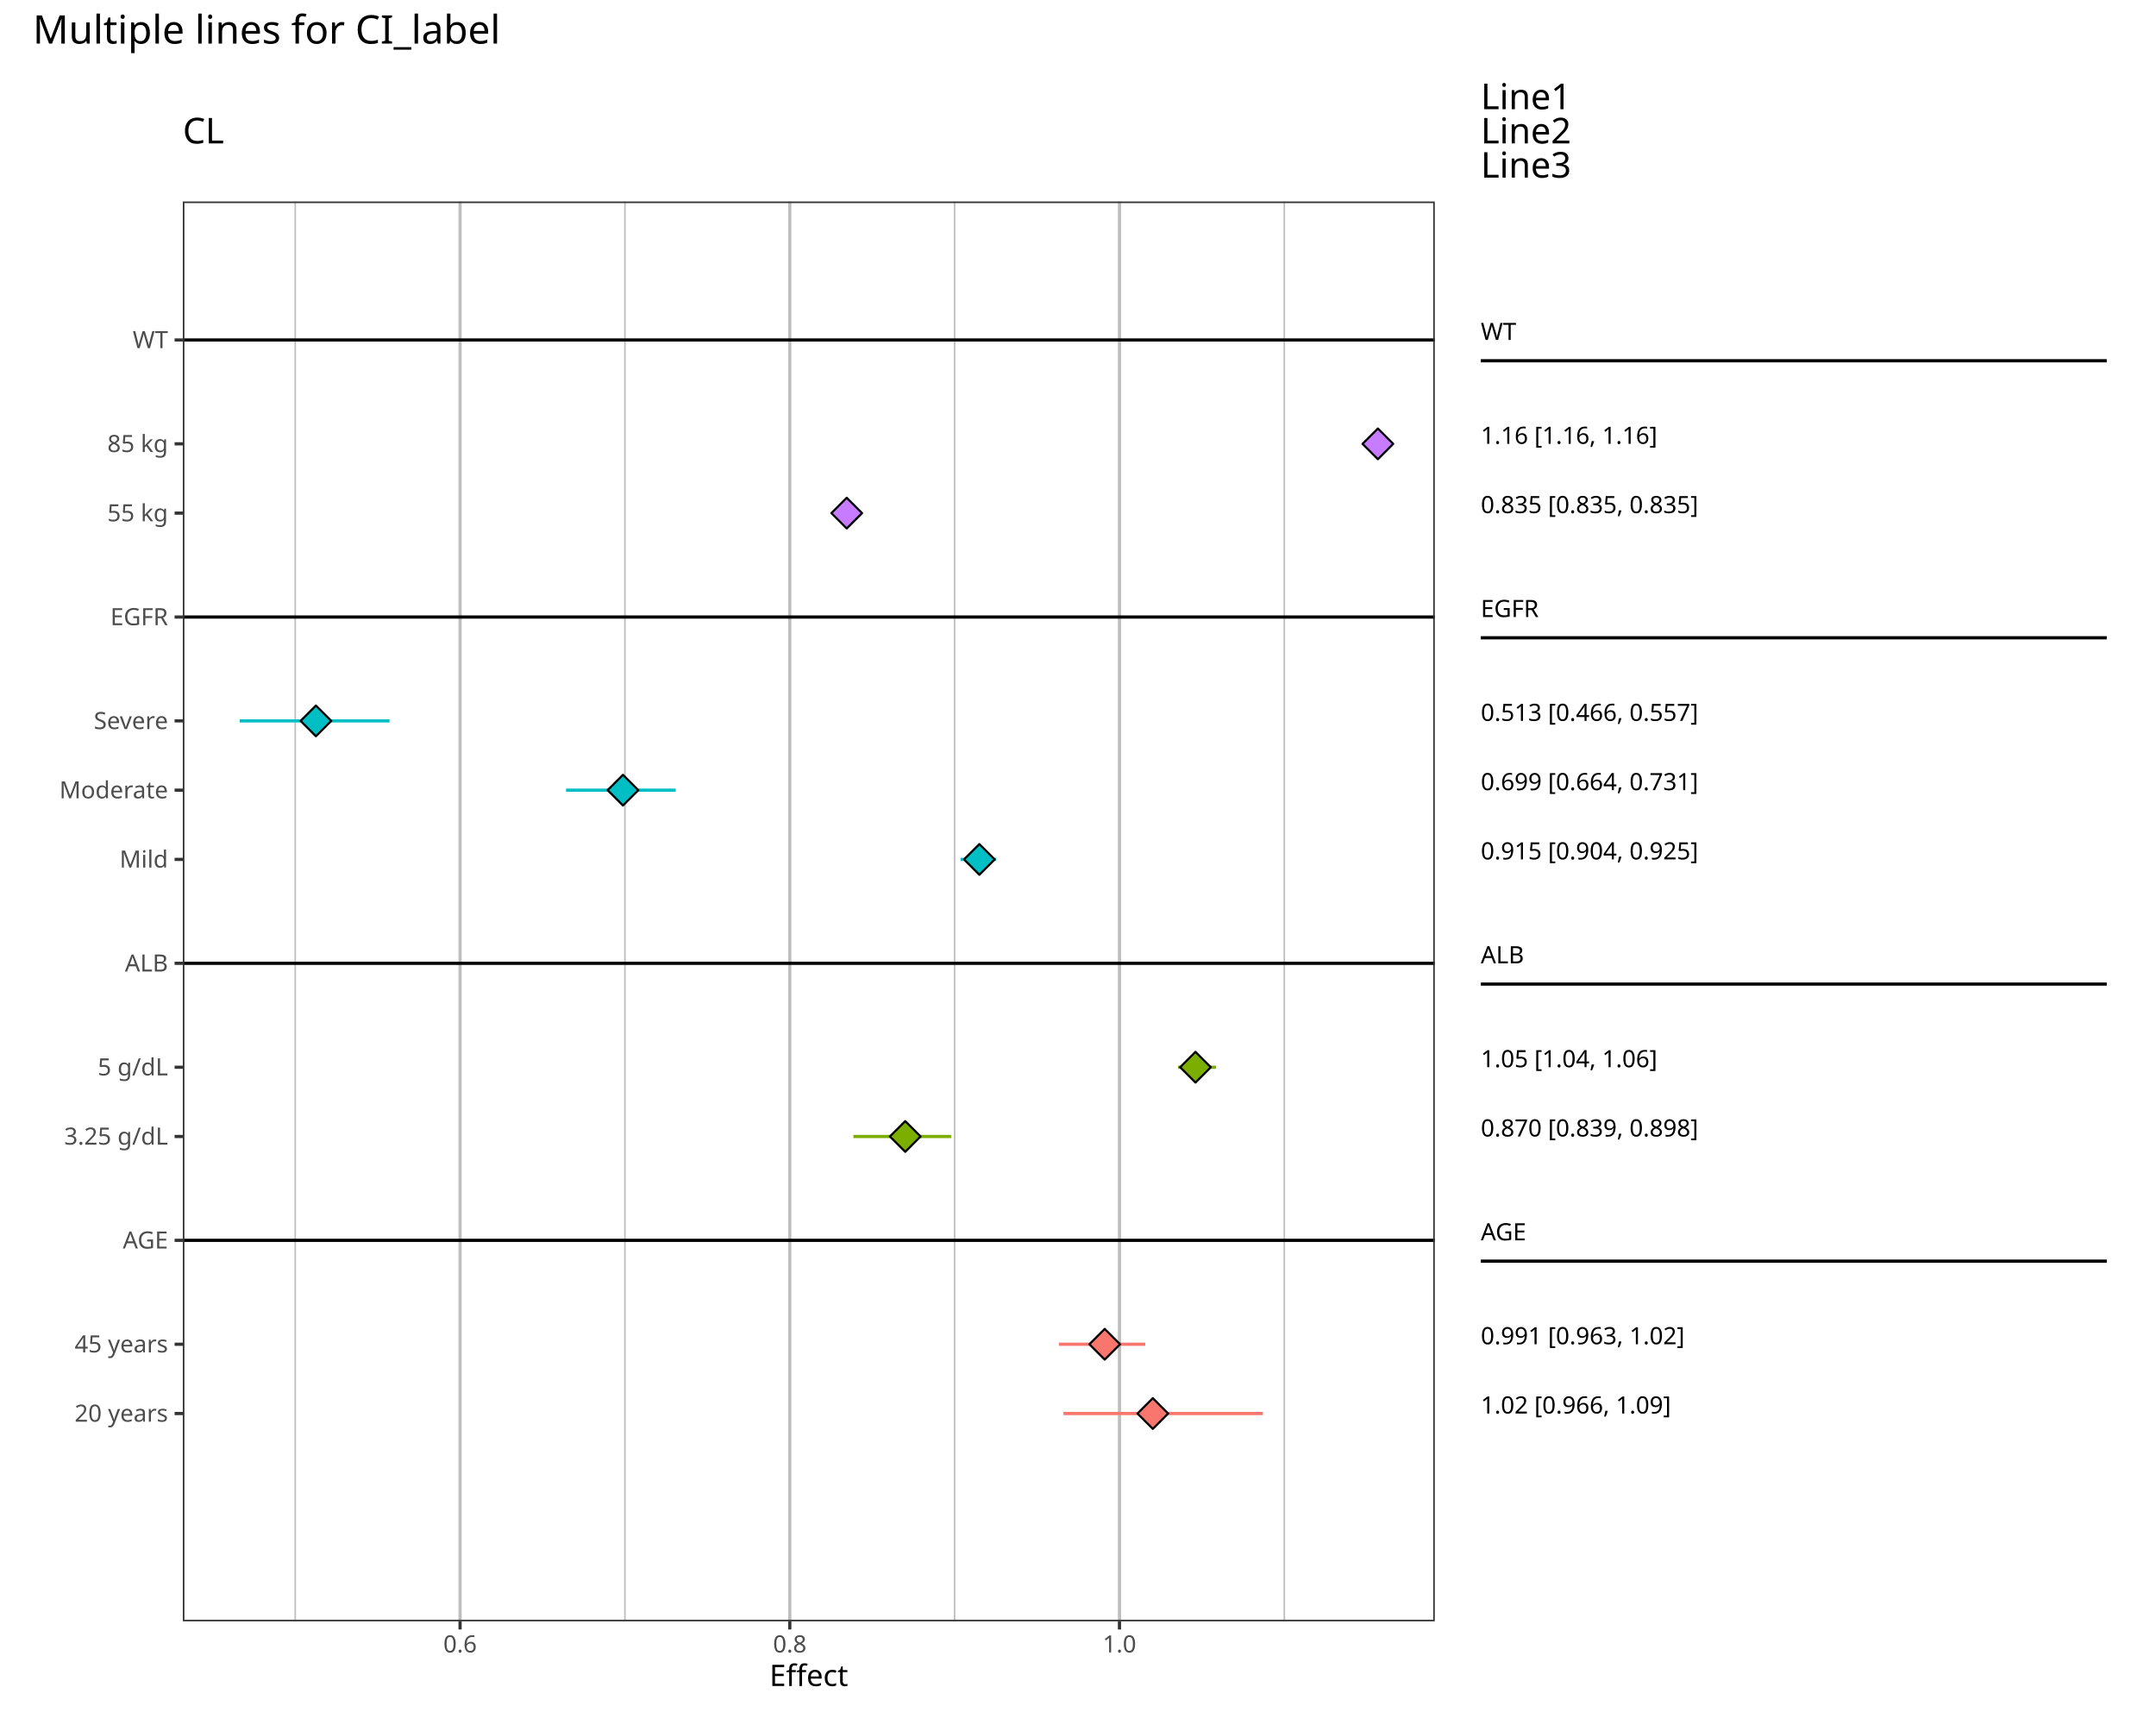
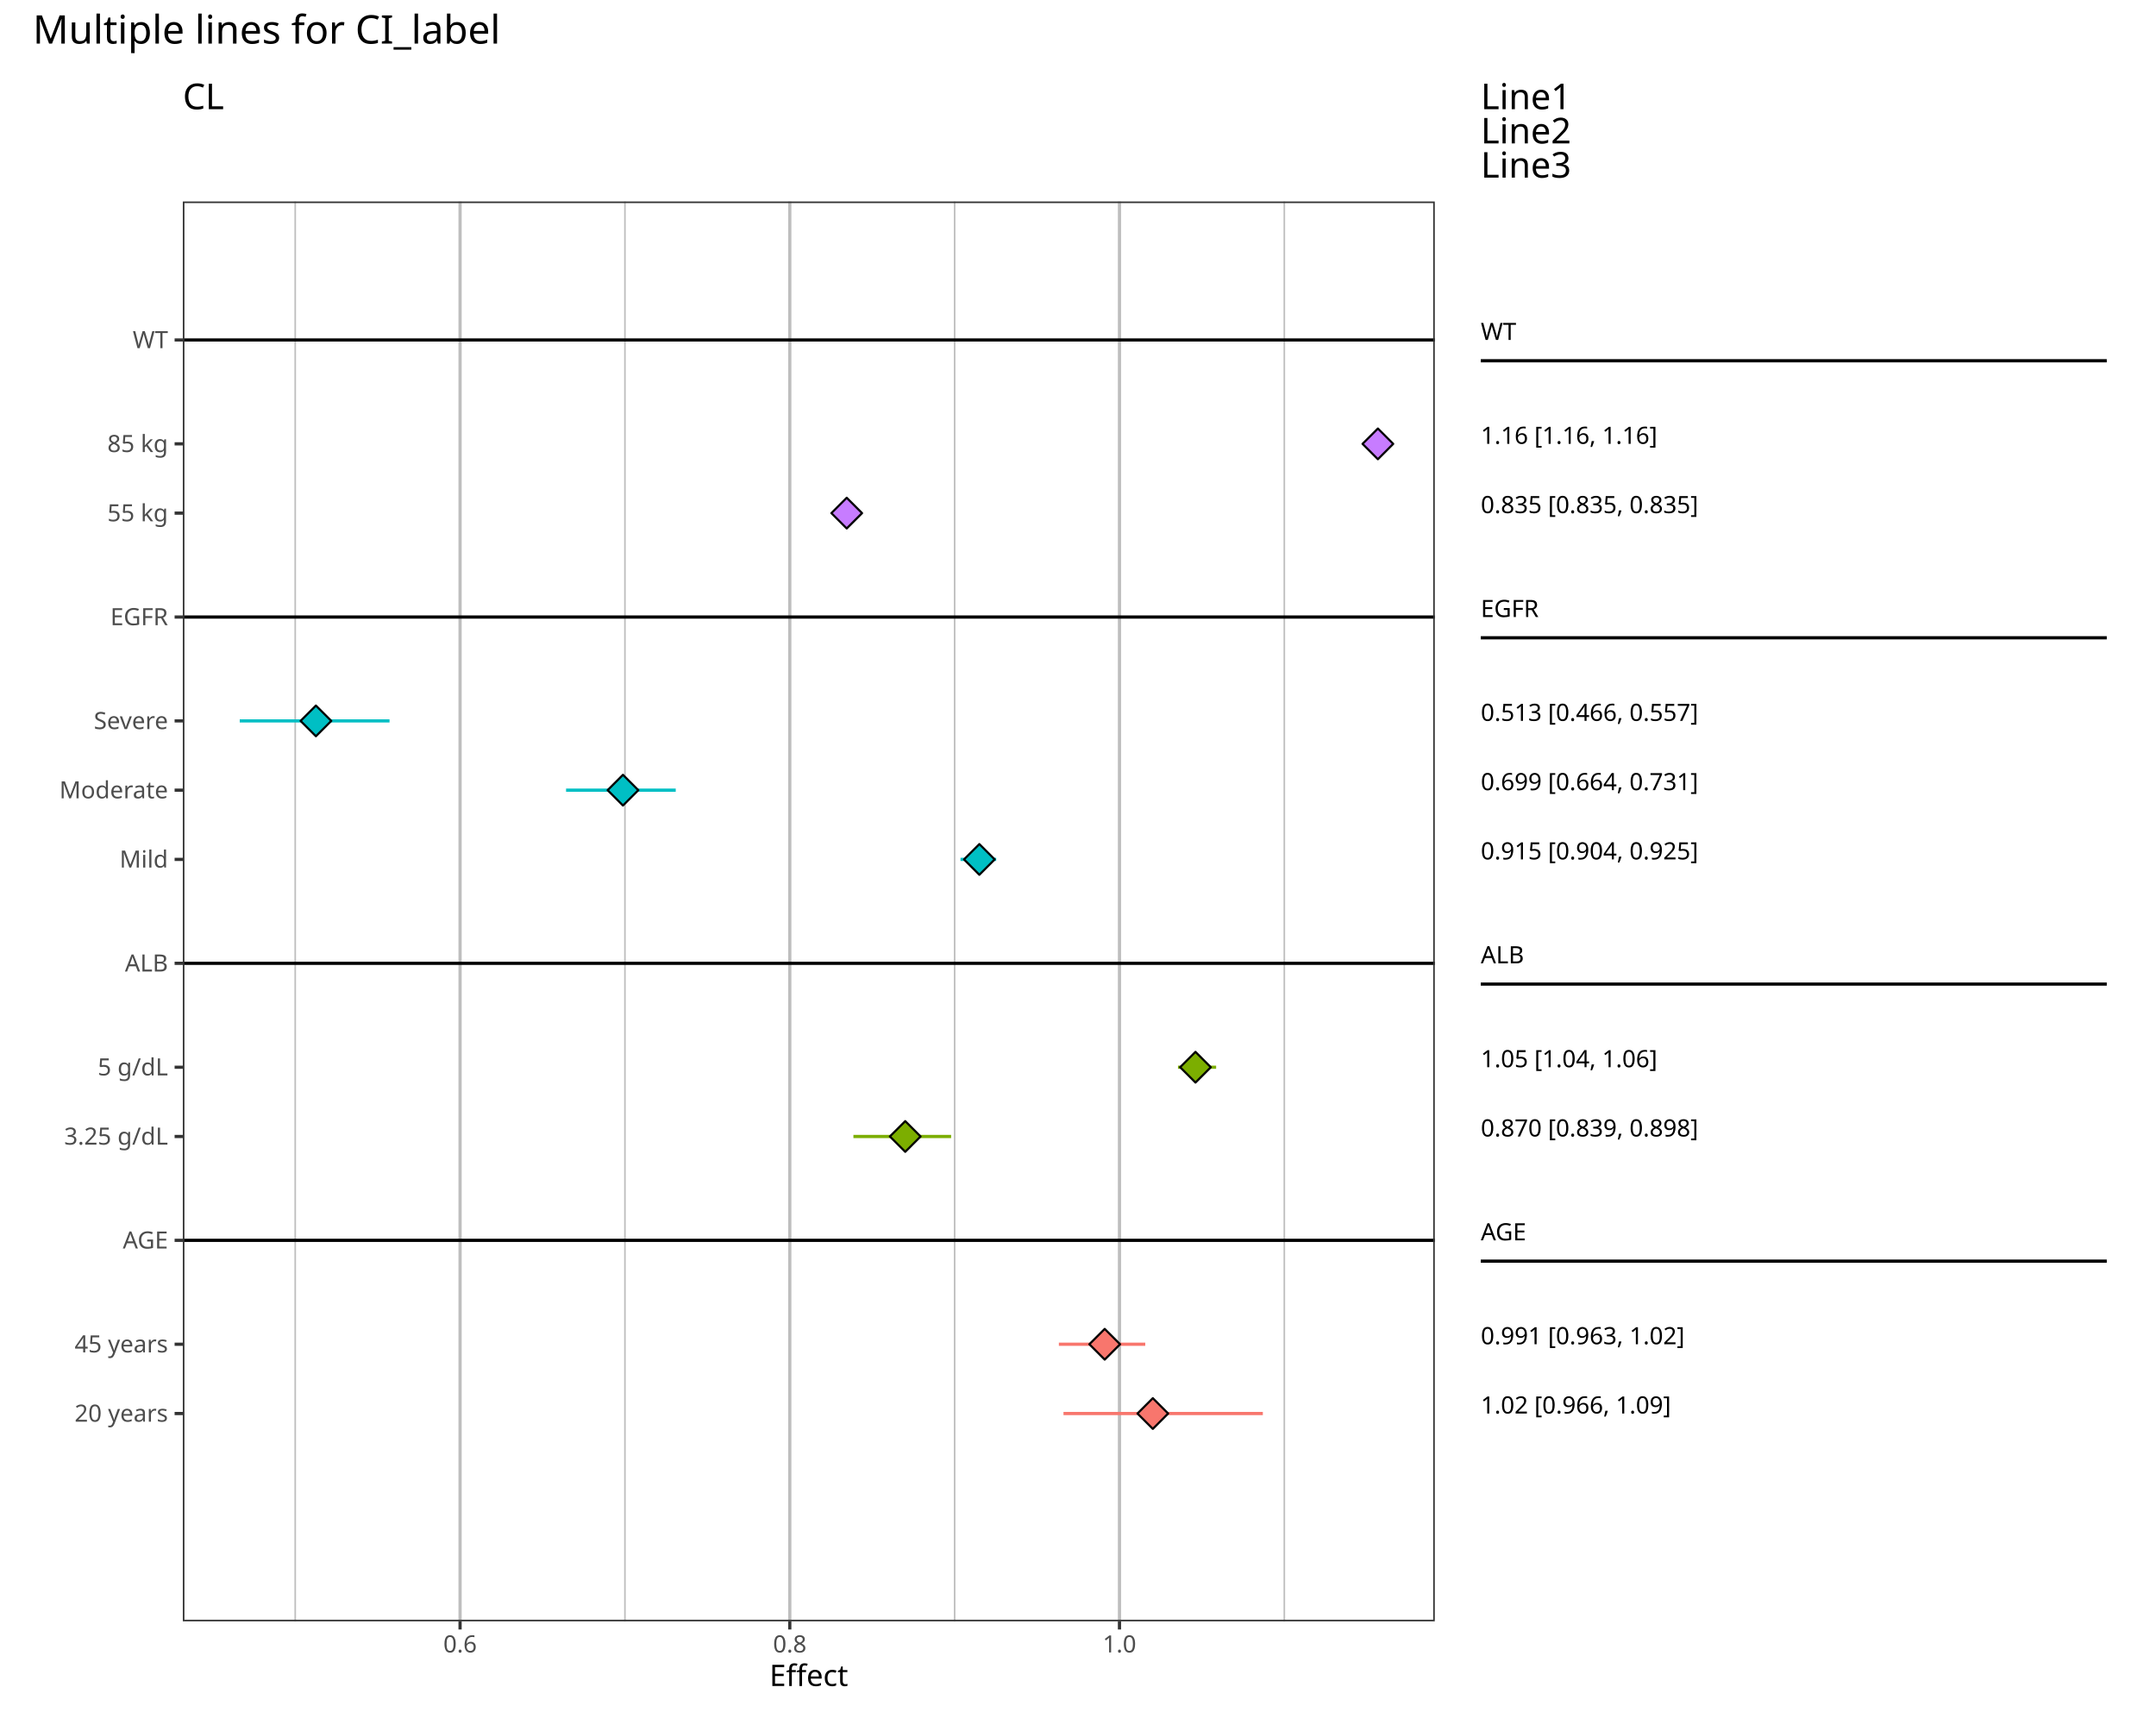
<svg xmlns="http://www.w3.org/2000/svg" class="svglite" data-engine-version="2.0" width="720.00pt" height="576.00pt" viewBox="0 0 720.00 576.00">
  <defs>
    <style type="text/css">
    .svglite line, .svglite polyline, .svglite polygon, .svglite path, .svglite rect, .svglite circle {
      fill: none;
      stroke: #000000;
      stroke-linecap: round;
      stroke-linejoin: round;
      stroke-miterlimit: 10.00;
    }
  </style>
  </defs>
  <rect width="100%" height="100%" style="stroke: none; fill: #FFFFFF;" />
  <defs>
    <clipPath id="cpMC4wMHw3MjAuMDB8MC4wMHw1NzYuMDA=">
      <rect x="0.00" y="0.00" width="720.00" height="576.00" />
    </clipPath>
  </defs>
  <g clip-path="url(#cpMC4wMHw3MjAuMDB8MC4wMHw1NzYuMDA=)">
    <rect x="0.00" y="0.00" width="720.00" height="576.00" style="stroke-width: 1.07; stroke: #FFFFFF; fill: #FFFFFF;" />
  </g>
  <defs>
    <clipPath id="cpNjEuMDV8NzAzLjU2fDY3LjI3fDU0MS4zNw==">
      <rect x="61.05" y="67.27" width="642.51" height="474.11" />
    </clipPath>
  </defs>
  <g clip-path="url(#cpNjEuMDV8NzAzLjU2fDY3LjI3fDU0MS4zNw==)">
</g>
  <g clip-path="url(#cpMC4wMHw3MjAuMDB8MC4wMHw1NzYuMDA=)">
</g>
  <g clip-path="url(#cpNjEuMDV8NzAzLjU2fDY3LjI3fDU0MS4zNw==)">
</g>
  <g clip-path="url(#cpMC4wMHw3MjAuMDB8MC4wMHw1NzYuMDA=)">
</g>
  <g clip-path="url(#cpNjEuMDV8NzAzLjU2fDY3LjI3fDU0MS4zNw==)">
</g>
  <g clip-path="url(#cpMC4wMHw3MjAuMDB8MC4wMHw1NzYuMDA=)">
</g>
  <defs>
    <clipPath id="cpNS40OHw0ODAuMTV8MjIuNzh8NTcwLjUy">
      <rect x="5.48" y="22.78" width="474.67" height="547.74" />
    </clipPath>
  </defs>
  <g clip-path="url(#cpNS40OHw0ODAuMTV8MjIuNzh8NTcwLjUy)">
    <rect x="5.48" y="22.78" width="474.67" height="547.74" style="stroke-width: 1.07; stroke: #FFFFFF; fill: #FFFFFF;" />
  </g>
  <g clip-path="url(#cpMC4wMHw3MjAuMDB8MC4wMHw1NzYuMDA=)">
</g>
  <defs>
    <clipPath id="cpNjEuMDV8NDc5LjE1fDY3LjI3fDU0MS4zNw==">
      <rect x="61.05" y="67.27" width="418.10" height="474.11" />
    </clipPath>
  </defs>
  <g clip-path="url(#cpNjEuMDV8NDc5LjE1fDY3LjI3fDU0MS4zNw==)">
    <rect x="61.05" y="67.27" width="418.10" height="474.11" style="stroke-width: 1.07; stroke: none; fill: #FFFFFF;" />
    <polyline points="98.59,541.37 98.59,67.27 " style="stroke-width: 0.53; stroke: #BEBEBE; stroke-linecap: butt;" />
    <polyline points="208.70,541.37 208.70,67.27 " style="stroke-width: 0.53; stroke: #BEBEBE; stroke-linecap: butt;" />
    <polyline points="318.80,541.37 318.80,67.27 " style="stroke-width: 0.53; stroke: #BEBEBE; stroke-linecap: butt;" />
    <polyline points="428.90,541.37 428.90,67.27 " style="stroke-width: 0.53; stroke: #BEBEBE; stroke-linecap: butt;" />
    <polyline points="153.64,541.37 153.64,67.27 " style="stroke-width: 1.07; stroke: #BEBEBE; stroke-linecap: butt;" />
    <polyline points="263.75,541.37 263.75,67.27 " style="stroke-width: 1.07; stroke: #BEBEBE; stroke-linecap: butt;" />
    <polyline points="373.85,541.37 373.85,67.27 " style="stroke-width: 1.07; stroke: #BEBEBE; stroke-linecap: butt;" />
    <line x1="-176.67" y1="541.37" x2="-176.67" y2="67.27" style="stroke-width: 1.07; stroke-dasharray: 1.42,4.27,5.69,4.27; stroke-linecap: butt;" />
    <polyline points="421.73,471.99 421.73,471.99 " style="stroke-width: 1.07; stroke: #F8766D; stroke-linecap: butt;" />
    <polyline points="421.73,471.99 355.15,471.99 " style="stroke-width: 1.07; stroke: #F8766D; stroke-linecap: butt;" />
    <polyline points="355.15,471.99 355.15,471.99 " style="stroke-width: 1.07; stroke: #F8766D; stroke-linecap: butt;" />
    <polyline points="382.46,448.86 382.46,448.86 " style="stroke-width: 1.07; stroke: #F8766D; stroke-linecap: butt;" />
    <polyline points="382.46,448.86 353.61,448.86 " style="stroke-width: 1.07; stroke: #F8766D; stroke-linecap: butt;" />
    <polyline points="353.61,448.86 353.61,448.86 " style="stroke-width: 1.07; stroke: #F8766D; stroke-linecap: butt;" />
    <polyline points="317.63,379.48 317.63,379.48 " style="stroke-width: 1.07; stroke: #7CAE00; stroke-linecap: butt;" />
    <polyline points="317.63,379.48 285.00,379.48 " style="stroke-width: 1.07; stroke: #7CAE00; stroke-linecap: butt;" />
    <polyline points="285.00,379.48 285.00,379.48 " style="stroke-width: 1.07; stroke: #7CAE00; stroke-linecap: butt;" />
    <polyline points="406.13,356.36 406.13,356.36 " style="stroke-width: 1.07; stroke: #7CAE00; stroke-linecap: butt;" />
    <polyline points="406.13,356.36 393.39,356.36 " style="stroke-width: 1.07; stroke: #7CAE00; stroke-linecap: butt;" />
    <polyline points="393.39,356.36 393.39,356.36 " style="stroke-width: 1.07; stroke: #7CAE00; stroke-linecap: butt;" />
    <polyline points="332.68,286.97 332.68,286.97 " style="stroke-width: 1.07; stroke: #00BFC4; stroke-linecap: butt;" />
    <polyline points="332.68,286.97 320.77,286.97 " style="stroke-width: 1.07; stroke: #00BFC4; stroke-linecap: butt;" />
    <polyline points="320.77,286.97 320.77,286.97 " style="stroke-width: 1.07; stroke: #00BFC4; stroke-linecap: butt;" />
    <polyline points="225.66,263.85 225.66,263.85 " style="stroke-width: 1.07; stroke: #00BFC4; stroke-linecap: butt;" />
    <polyline points="225.66,263.85 189.04,263.85 " style="stroke-width: 1.07; stroke: #00BFC4; stroke-linecap: butt;" />
    <polyline points="189.04,263.85 189.04,263.85 " style="stroke-width: 1.07; stroke: #00BFC4; stroke-linecap: butt;" />
    <polyline points="130.08,240.72 130.08,240.72 " style="stroke-width: 1.07; stroke: #00BFC4; stroke-linecap: butt;" />
    <polyline points="130.08,240.72 80.06,240.72 " style="stroke-width: 1.07; stroke: #00BFC4; stroke-linecap: butt;" />
    <polyline points="80.06,240.72 80.06,240.72 " style="stroke-width: 1.07; stroke: #00BFC4; stroke-linecap: butt;" />
    <polyline points="282.76,171.34 282.76,171.34 " style="stroke-width: 1.07; stroke: #C77CFF; stroke-linecap: butt;" />
    <polyline points="282.76,171.34 282.76,171.34 " style="stroke-width: 1.07; stroke: #C77CFF; stroke-linecap: butt;" />
    <polyline points="282.76,171.34 282.76,171.34 " style="stroke-width: 1.07; stroke: #C77CFF; stroke-linecap: butt;" />
    <polyline points="460.15,148.21 460.15,148.21 " style="stroke-width: 1.07; stroke: #C77CFF; stroke-linecap: butt;" />
    <polyline points="460.15,148.21 460.15,148.21 " style="stroke-width: 1.07; stroke: #C77CFF; stroke-linecap: butt;" />
    <polyline points="460.15,148.21 460.15,148.21 " style="stroke-width: 1.07; stroke: #C77CFF; stroke-linecap: butt;" />
    <polygon points="384.99,477.12 390.11,471.99 384.99,466.87 379.86,471.99 " style="stroke-width: 0.71; fill: #F8766D;" />
    <polygon points="368.92,453.99 374.05,448.86 368.92,443.74 363.80,448.86 " style="stroke-width: 0.71; fill: #F8766D;" />
    <polygon points="302.31,384.61 307.43,379.48 302.31,374.36 297.18,379.48 " style="stroke-width: 0.71; fill: #7CAE00;" />
    <polygon points="399.23,361.48 404.35,356.36 399.23,351.23 394.11,356.36 " style="stroke-width: 0.71; fill: #7CAE00;" />
    <polygon points="327.06,292.10 332.18,286.97 327.06,281.85 321.93,286.97 " style="stroke-width: 0.71; fill: #00BFC4;" />
    <polygon points="208.04,268.97 213.17,263.85 208.04,258.72 202.92,263.85 " style="stroke-width: 0.71; fill: #00BFC4;" />
    <polygon points="105.50,245.84 110.63,240.72 105.50,235.60 100.38,240.72 " style="stroke-width: 0.71; fill: #00BFC4;" />
    <polygon points="282.76,176.46 287.89,171.34 282.76,166.21 277.64,171.34 " style="stroke-width: 0.71; fill: #C77CFF;" />
    <polygon points="460.15,153.34 465.27,148.21 460.15,143.09 455.02,148.21 " style="stroke-width: 0.71; fill: #C77CFF;" />
    <line x1="61.05" y1="113.52" x2="479.15" y2="113.52" style="stroke-width: 1.07; stroke-linecap: butt;" />
    <line x1="61.05" y1="206.03" x2="479.15" y2="206.03" style="stroke-width: 1.07; stroke-linecap: butt;" />
    <line x1="61.05" y1="321.66" x2="479.15" y2="321.66" style="stroke-width: 1.07; stroke-linecap: butt;" />
    <line x1="61.05" y1="414.17" x2="479.15" y2="414.17" style="stroke-width: 1.07; stroke-linecap: butt;" />
    <rect x="61.05" y="67.27" width="418.10" height="474.11" style="stroke-width: 1.07; stroke: #333333;" />
  </g>
  <g clip-path="url(#cpMC4wMHw3MjAuMDB8MC4wMHw1NzYuMDA=)">
    <text x="56.12" y="116.25" text-anchor="end" style="font-size: 7.94px; fill: #4D4D4D; font-family: sans;" textLength="12.34px" lengthAdjust="spacingAndGlyphs">WT</text>
    <text x="56.12" y="150.94" text-anchor="end" style="font-size: 7.94px; fill: #4D4D4D; font-family: sans;" textLength="19.42px" lengthAdjust="spacingAndGlyphs">85 kg</text>
    <text x="56.12" y="174.07" text-anchor="end" style="font-size: 7.94px; fill: #4D4D4D; font-family: sans;" textLength="19.42px" lengthAdjust="spacingAndGlyphs">55 kg</text>
    <text x="56.12" y="208.76" text-anchor="end" style="font-size: 7.94px; fill: #4D4D4D; font-family: sans;" textLength="22.05px" lengthAdjust="spacingAndGlyphs">EGFR</text>
    <text x="56.12" y="243.45" text-anchor="end" style="font-size: 7.94px; fill: #4D4D4D; font-family: sans;" textLength="25.15px" lengthAdjust="spacingAndGlyphs">Severe</text>
    <text x="56.12" y="266.58" text-anchor="end" style="font-size: 7.94px; fill: #4D4D4D; font-family: sans;" textLength="33.54px" lengthAdjust="spacingAndGlyphs">Moderate</text>
    <text x="56.12" y="289.70" text-anchor="end" style="font-size: 7.94px; fill: #4D4D4D; font-family: sans;" textLength="14.55px" lengthAdjust="spacingAndGlyphs">Mild</text>
    <text x="56.12" y="324.40" text-anchor="end" style="font-size: 7.94px; fill: #4D4D4D; font-family: sans;" textLength="15.01px" lengthAdjust="spacingAndGlyphs">ALB</text>
    <text x="56.12" y="359.09" text-anchor="end" style="font-size: 7.94px; fill: #4D4D4D; font-family: sans;" textLength="22.07px" lengthAdjust="spacingAndGlyphs">5 g/dL</text>
    <text x="56.12" y="382.21" text-anchor="end" style="font-size: 7.94px; fill: #4D4D4D; font-family: sans;" textLength="33.10px" lengthAdjust="spacingAndGlyphs">3.25 g/dL</text>
    <text x="56.12" y="416.90" text-anchor="end" style="font-size: 7.94px; fill: #4D4D4D; font-family: sans;" textLength="16.77px" lengthAdjust="spacingAndGlyphs">AGE</text>
    <text x="56.12" y="451.59" text-anchor="end" style="font-size: 7.94px; fill: #4D4D4D; font-family: sans;" textLength="30.45px" lengthAdjust="spacingAndGlyphs">45 years</text>
    <text x="56.12" y="474.72" text-anchor="end" style="font-size: 7.94px; fill: #4D4D4D; font-family: sans;" textLength="30.45px" lengthAdjust="spacingAndGlyphs">20 years</text>
    <polyline points="58.31,113.52 61.05,113.52 " style="stroke-width: 1.07; stroke: #333333; stroke-linecap: butt;" />
    <polyline points="58.31,148.21 61.05,148.21 " style="stroke-width: 1.07; stroke: #333333; stroke-linecap: butt;" />
    <polyline points="58.31,171.34 61.05,171.34 " style="stroke-width: 1.07; stroke: #333333; stroke-linecap: butt;" />
    <polyline points="58.31,206.03 61.05,206.03 " style="stroke-width: 1.07; stroke: #333333; stroke-linecap: butt;" />
    <polyline points="58.31,240.72 61.05,240.72 " style="stroke-width: 1.07; stroke: #333333; stroke-linecap: butt;" />
    <polyline points="58.31,263.85 61.05,263.85 " style="stroke-width: 1.07; stroke: #333333; stroke-linecap: butt;" />
    <polyline points="58.31,286.97 61.05,286.97 " style="stroke-width: 1.07; stroke: #333333; stroke-linecap: butt;" />
    <polyline points="58.31,321.66 61.05,321.66 " style="stroke-width: 1.07; stroke: #333333; stroke-linecap: butt;" />
    <polyline points="58.31,356.36 61.05,356.36 " style="stroke-width: 1.07; stroke: #333333; stroke-linecap: butt;" />
    <polyline points="58.31,379.48 61.05,379.48 " style="stroke-width: 1.07; stroke: #333333; stroke-linecap: butt;" />
    <polyline points="58.31,414.17 61.05,414.17 " style="stroke-width: 1.07; stroke: #333333; stroke-linecap: butt;" />
    <polyline points="58.31,448.86 61.05,448.86 " style="stroke-width: 1.07; stroke: #333333; stroke-linecap: butt;" />
    <polyline points="58.31,471.99 61.05,471.99 " style="stroke-width: 1.07; stroke: #333333; stroke-linecap: butt;" />
    <polyline points="153.64,544.11 153.64,541.37 " style="stroke-width: 1.07; stroke: #333333; stroke-linecap: butt;" />
    <polyline points="263.75,544.11 263.75,541.37 " style="stroke-width: 1.07; stroke: #333333; stroke-linecap: butt;" />
    <polyline points="373.85,544.11 373.85,541.37 " style="stroke-width: 1.07; stroke: #333333; stroke-linecap: butt;" />
    <text x="153.64" y="551.77" text-anchor="middle" style="font-size: 7.94px; fill: #4D4D4D; font-family: sans;" textLength="11.03px" lengthAdjust="spacingAndGlyphs">0.6</text>
    <text x="263.75" y="551.77" text-anchor="middle" style="font-size: 7.94px; fill: #4D4D4D; font-family: sans;" textLength="11.03px" lengthAdjust="spacingAndGlyphs">0.8</text>
    <text x="373.85" y="551.77" text-anchor="middle" style="font-size: 7.94px; fill: #4D4D4D; font-family: sans;" textLength="11.03px" lengthAdjust="spacingAndGlyphs">1.0</text>
    <text x="270.10" y="562.98" text-anchor="middle" style="font-size: 9.92px; font-family: sans;" textLength="25.37px" lengthAdjust="spacingAndGlyphs">Effect</text>
-     <text x="61.05" y="47.89" style="font-size: 11.91px; font-family: sans;" textLength="15.22px" lengthAdjust="spacingAndGlyphs">CL</text>
+     <text x="61.05" y="36.46" style="font-size: 11.91px; font-family: sans;" textLength="15.22px" lengthAdjust="spacingAndGlyphs">CL</text>
  </g>
  <defs>
    <clipPath id="cpNDgwLjE1fDcxNC41MnwyMi43OHw1NzAuNTI=">
      <rect x="480.15" y="22.78" width="234.37" height="547.74" />
    </clipPath>
  </defs>
  <g clip-path="url(#cpNDgwLjE1fDcxNC41MnwyMi43OHw1NzAuNTI=)">
    <rect x="480.15" y="22.78" width="234.37" height="547.74" style="stroke-width: 1.07; stroke: #FFFFFF; fill: #FFFFFF;" />
  </g>
  <g clip-path="url(#cpMC4wMHw3MjAuMDB8MC4wMHw1NzYuMDA=)">
</g>
  <defs>
    <clipPath id="cpNDk0LjUxfDcwMy41Nnw2Ny4yN3w1NDEuMzc=">
      <rect x="494.51" y="67.27" width="209.05" height="474.11" />
    </clipPath>
  </defs>
  <g clip-path="url(#cpNDk0LjUxfDcwMy41Nnw2Ny4yN3w1NDEuMzc=)">
    <rect x="494.51" y="67.27" width="209.05" height="474.11" style="stroke-width: 1.07; stroke: none; fill: #FFFFFF;" />
    <text x="494.51" y="113.52" style="font-size: 7.97px; font-family: sans;" textLength="12.39px" lengthAdjust="spacingAndGlyphs">WT</text>
    <text x="494.51" y="148.21" style="font-size: 7.97px; font-family: sans;" textLength="57.59px" lengthAdjust="spacingAndGlyphs">1.16 [1.16, 1.16]</text>
    <text x="494.51" y="171.34" style="font-size: 7.97px; font-family: sans;" textLength="70.88px" lengthAdjust="spacingAndGlyphs">0.835 [0.835, 0.835]</text>
    <text x="494.51" y="206.03" style="font-size: 7.97px; font-family: sans;" textLength="22.14px" lengthAdjust="spacingAndGlyphs">EGFR</text>
    <text x="494.51" y="240.72" style="font-size: 7.97px; font-family: sans;" textLength="70.88px" lengthAdjust="spacingAndGlyphs">0.513 [0.466, 0.557]</text>
    <text x="494.51" y="263.85" style="font-size: 7.97px; font-family: sans;" textLength="70.88px" lengthAdjust="spacingAndGlyphs">0.699 [0.664, 0.731]</text>
    <text x="494.51" y="286.97" style="font-size: 7.97px; font-family: sans;" textLength="70.88px" lengthAdjust="spacingAndGlyphs">0.915 [0.904, 0.925]</text>
    <text x="494.51" y="321.66" style="font-size: 7.97px; font-family: sans;" textLength="15.06px" lengthAdjust="spacingAndGlyphs">ALB</text>
    <text x="494.51" y="356.36" style="font-size: 7.97px; font-family: sans;" textLength="57.59px" lengthAdjust="spacingAndGlyphs">1.05 [1.04, 1.06]</text>
    <text x="494.51" y="379.48" style="font-size: 7.97px; font-family: sans;" textLength="70.88px" lengthAdjust="spacingAndGlyphs">0.870 [0.839, 0.898]</text>
    <text x="494.51" y="414.17" style="font-size: 7.97px; font-family: sans;" textLength="16.83px" lengthAdjust="spacingAndGlyphs">AGE</text>
    <text x="494.51" y="448.86" style="font-size: 7.97px; font-family: sans;" textLength="66.45px" lengthAdjust="spacingAndGlyphs">0.991 [0.963, 1.02]</text>
    <text x="494.51" y="471.99" style="font-size: 7.97px; font-family: sans;" textLength="62.02px" lengthAdjust="spacingAndGlyphs">1.02 [0.966, 1.09]</text>
    <line x1="494.51" y1="120.46" x2="703.56" y2="120.46" style="stroke-width: 1.07; stroke-linecap: butt;" />
    <line x1="494.51" y1="212.97" x2="703.56" y2="212.97" style="stroke-width: 1.07; stroke-linecap: butt;" />
    <line x1="494.51" y1="328.60" x2="703.56" y2="328.60" style="stroke-width: 1.07; stroke-linecap: butt;" />
    <line x1="494.51" y1="421.11" x2="703.56" y2="421.11" style="stroke-width: 1.07; stroke-linecap: butt;" />
  </g>
  <g clip-path="url(#cpMC4wMHw3MjAuMDB8MC4wMHw1NzYuMDA=)">
    <polyline points="494.51,541.37 703.56,541.37 " style="stroke-width: 1.07; stroke: #FFFFFF; stroke-linecap: butt;" />
    <polyline points="494.51,544.11 494.51,541.37 " style="stroke-width: 1.07; stroke: #FFFFFF; stroke-linecap: butt;" />
    <polyline points="536.32,544.11 536.32,541.37 " style="stroke-width: 1.07; stroke: #FFFFFF; stroke-linecap: butt;" />
    <polyline points="578.13,544.11 578.13,541.37 " style="stroke-width: 1.07; stroke: #FFFFFF; stroke-linecap: butt;" />
    <polyline points="619.94,544.11 619.94,541.37 " style="stroke-width: 1.07; stroke: #FFFFFF; stroke-linecap: butt;" />
    <polyline points="661.75,544.11 661.75,541.37 " style="stroke-width: 1.07; stroke: #FFFFFF; stroke-linecap: butt;" />
    <polyline points="703.56,544.11 703.56,541.37 " style="stroke-width: 1.07; stroke: #FFFFFF; stroke-linecap: butt;" />
    <text x="494.51" y="551.77" text-anchor="middle" style="font-size: 7.94px; fill: #FFFFFF; font-family: sans;" textLength="11.03px" lengthAdjust="spacingAndGlyphs">1.0</text>
    <text x="536.32" y="551.77" text-anchor="middle" style="font-size: 7.94px; fill: #FFFFFF; font-family: sans;" textLength="11.03px" lengthAdjust="spacingAndGlyphs">1.1</text>
    <text x="578.13" y="551.77" text-anchor="middle" style="font-size: 7.94px; fill: #FFFFFF; font-family: sans;" textLength="11.03px" lengthAdjust="spacingAndGlyphs">1.2</text>
    <text x="619.94" y="551.77" text-anchor="middle" style="font-size: 7.94px; fill: #FFFFFF; font-family: sans;" textLength="11.03px" lengthAdjust="spacingAndGlyphs">1.3</text>
    <text x="661.75" y="551.77" text-anchor="middle" style="font-size: 7.94px; fill: #FFFFFF; font-family: sans;" textLength="11.03px" lengthAdjust="spacingAndGlyphs">1.4</text>
    <text x="703.56" y="551.77" text-anchor="middle" style="font-size: 7.94px; fill: #FFFFFF; font-family: sans;" textLength="11.03px" lengthAdjust="spacingAndGlyphs">1.5</text>
    <text x="494.51" y="36.46" style="font-size: 11.91px; font-family: sans;" textLength="29.13px" lengthAdjust="spacingAndGlyphs">Line1</text>
    <text x="494.51" y="47.89" style="font-size: 11.91px; font-family: sans;" textLength="29.13px" lengthAdjust="spacingAndGlyphs">Line2</text>
    <text x="494.51" y="59.31" style="font-size: 11.91px; font-family: sans;" textLength="29.13px" lengthAdjust="spacingAndGlyphs">Line3</text>
    <text x="10.96" y="14.56" style="font-size: 13.20px; font-family: sans;" textLength="147.47px" lengthAdjust="spacingAndGlyphs">Multiple lines for CI_label</text>
  </g>
</svg>
